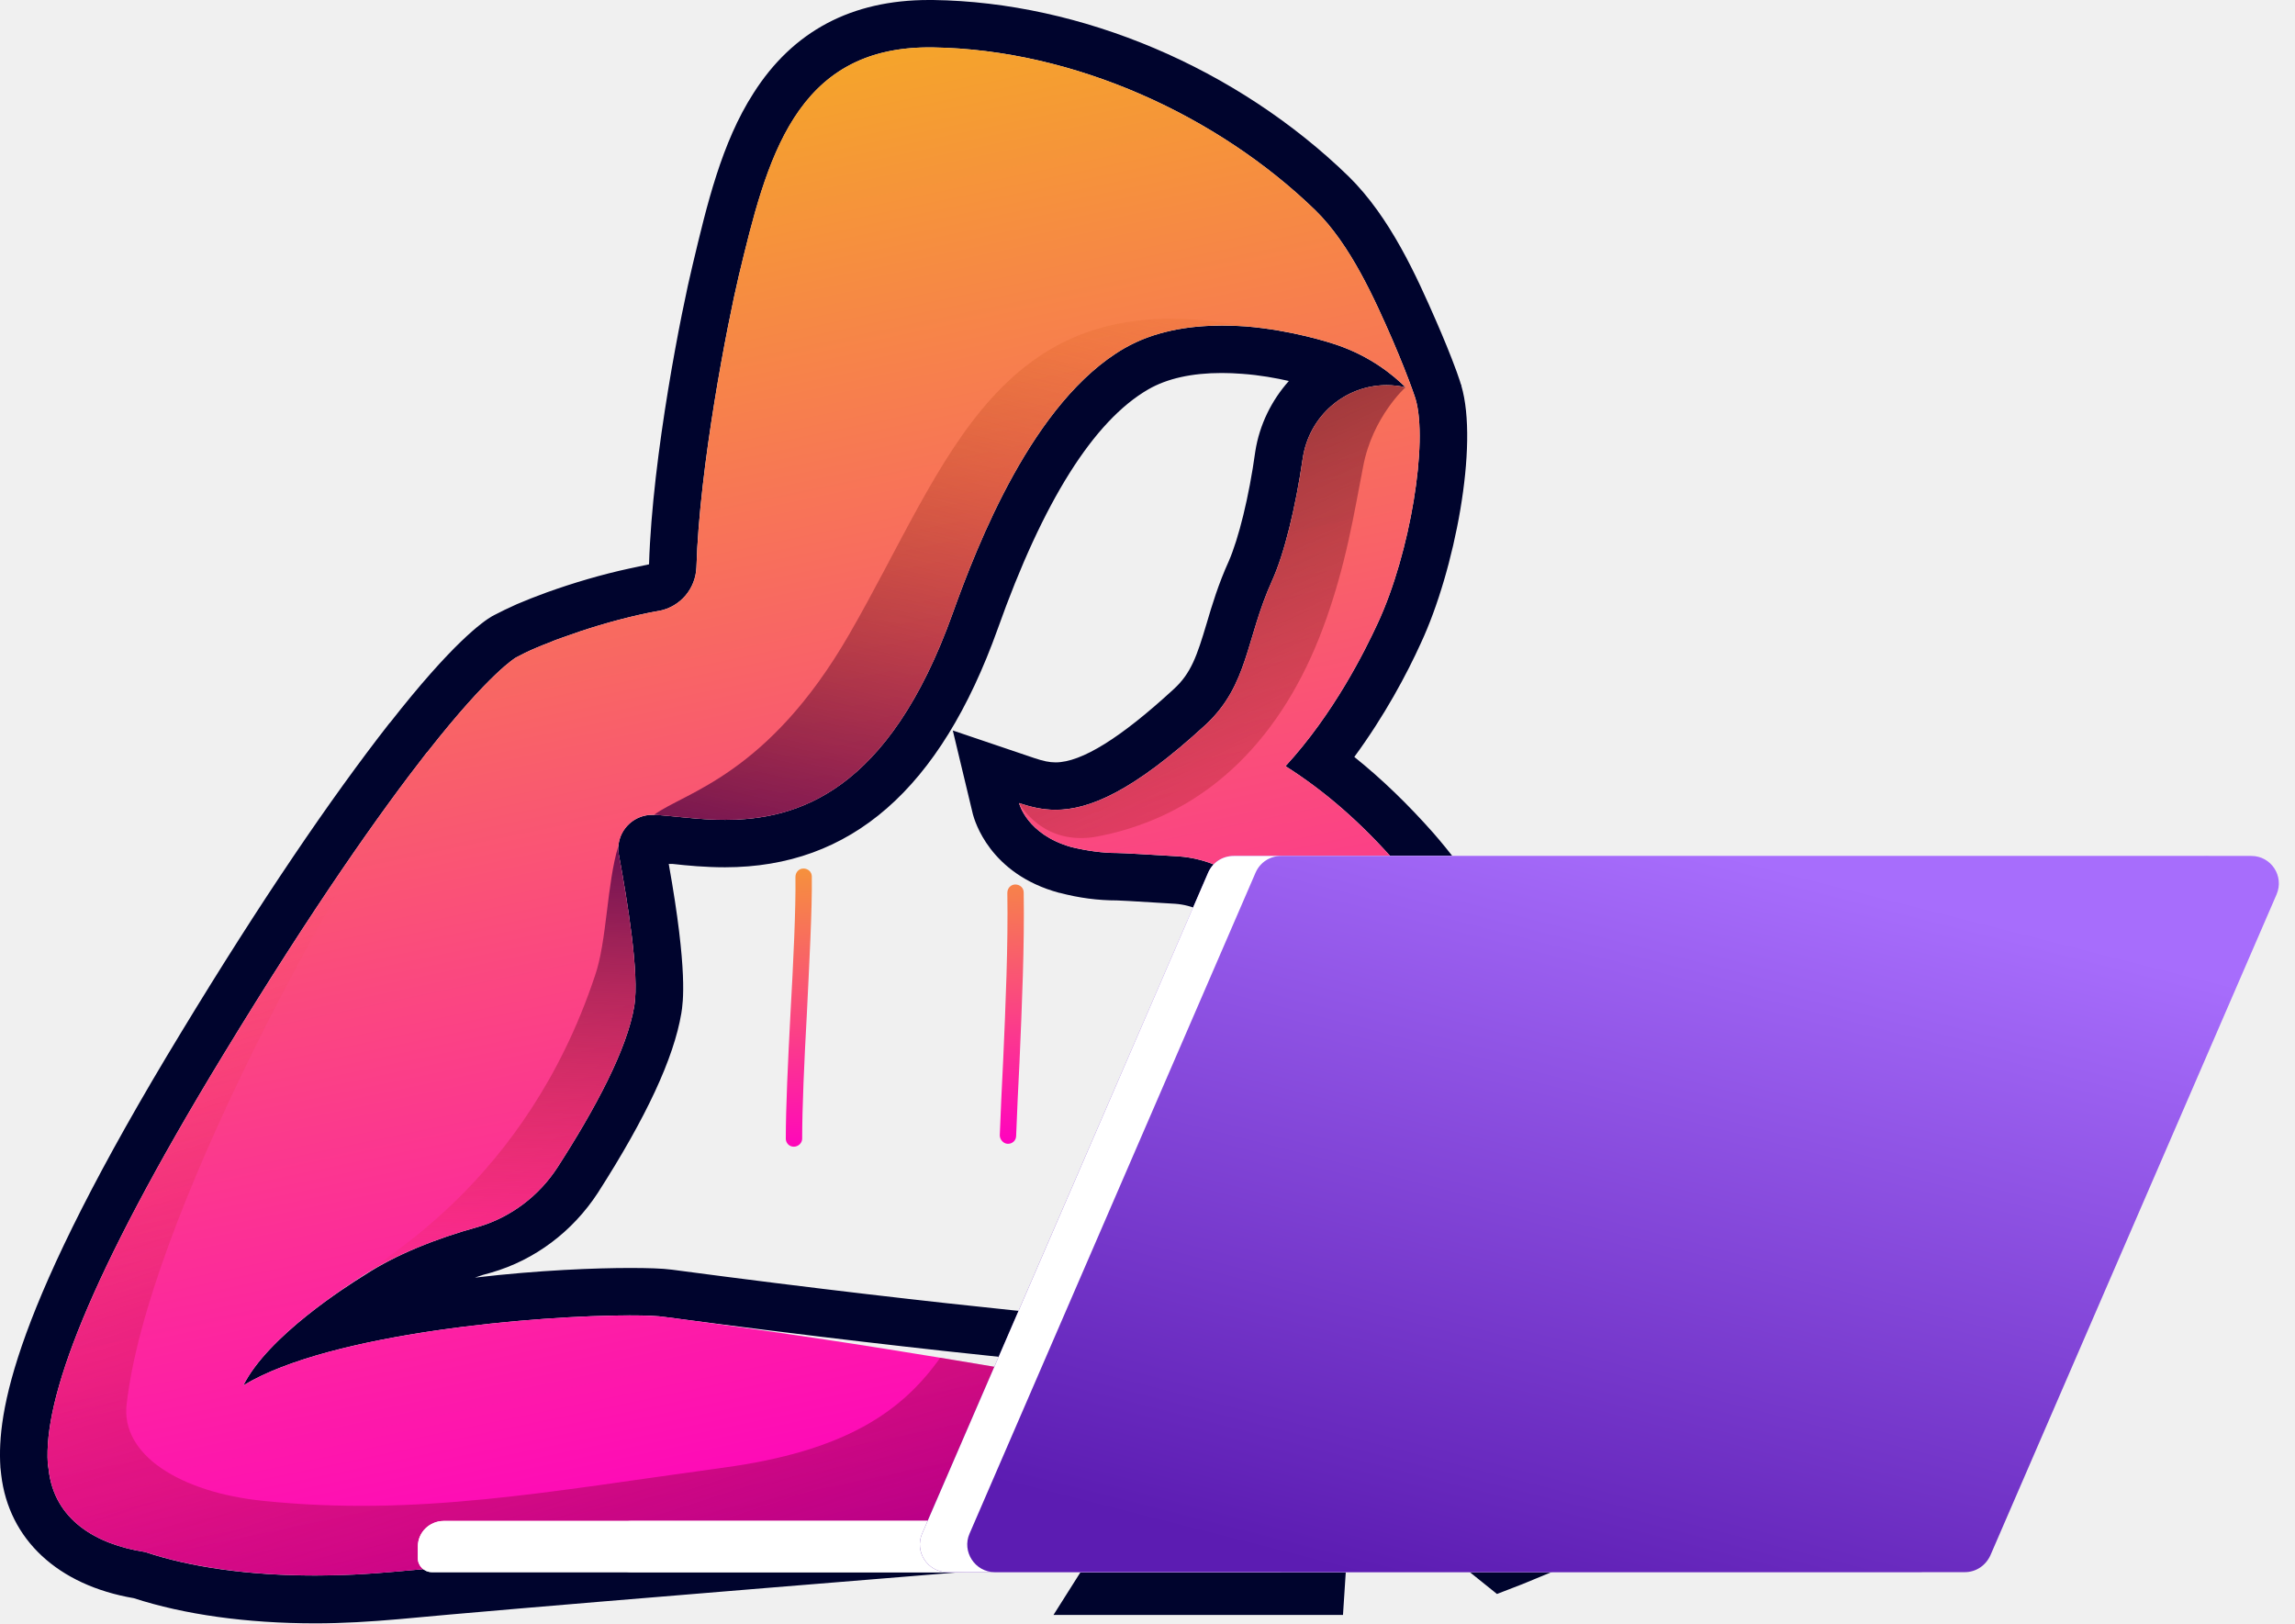
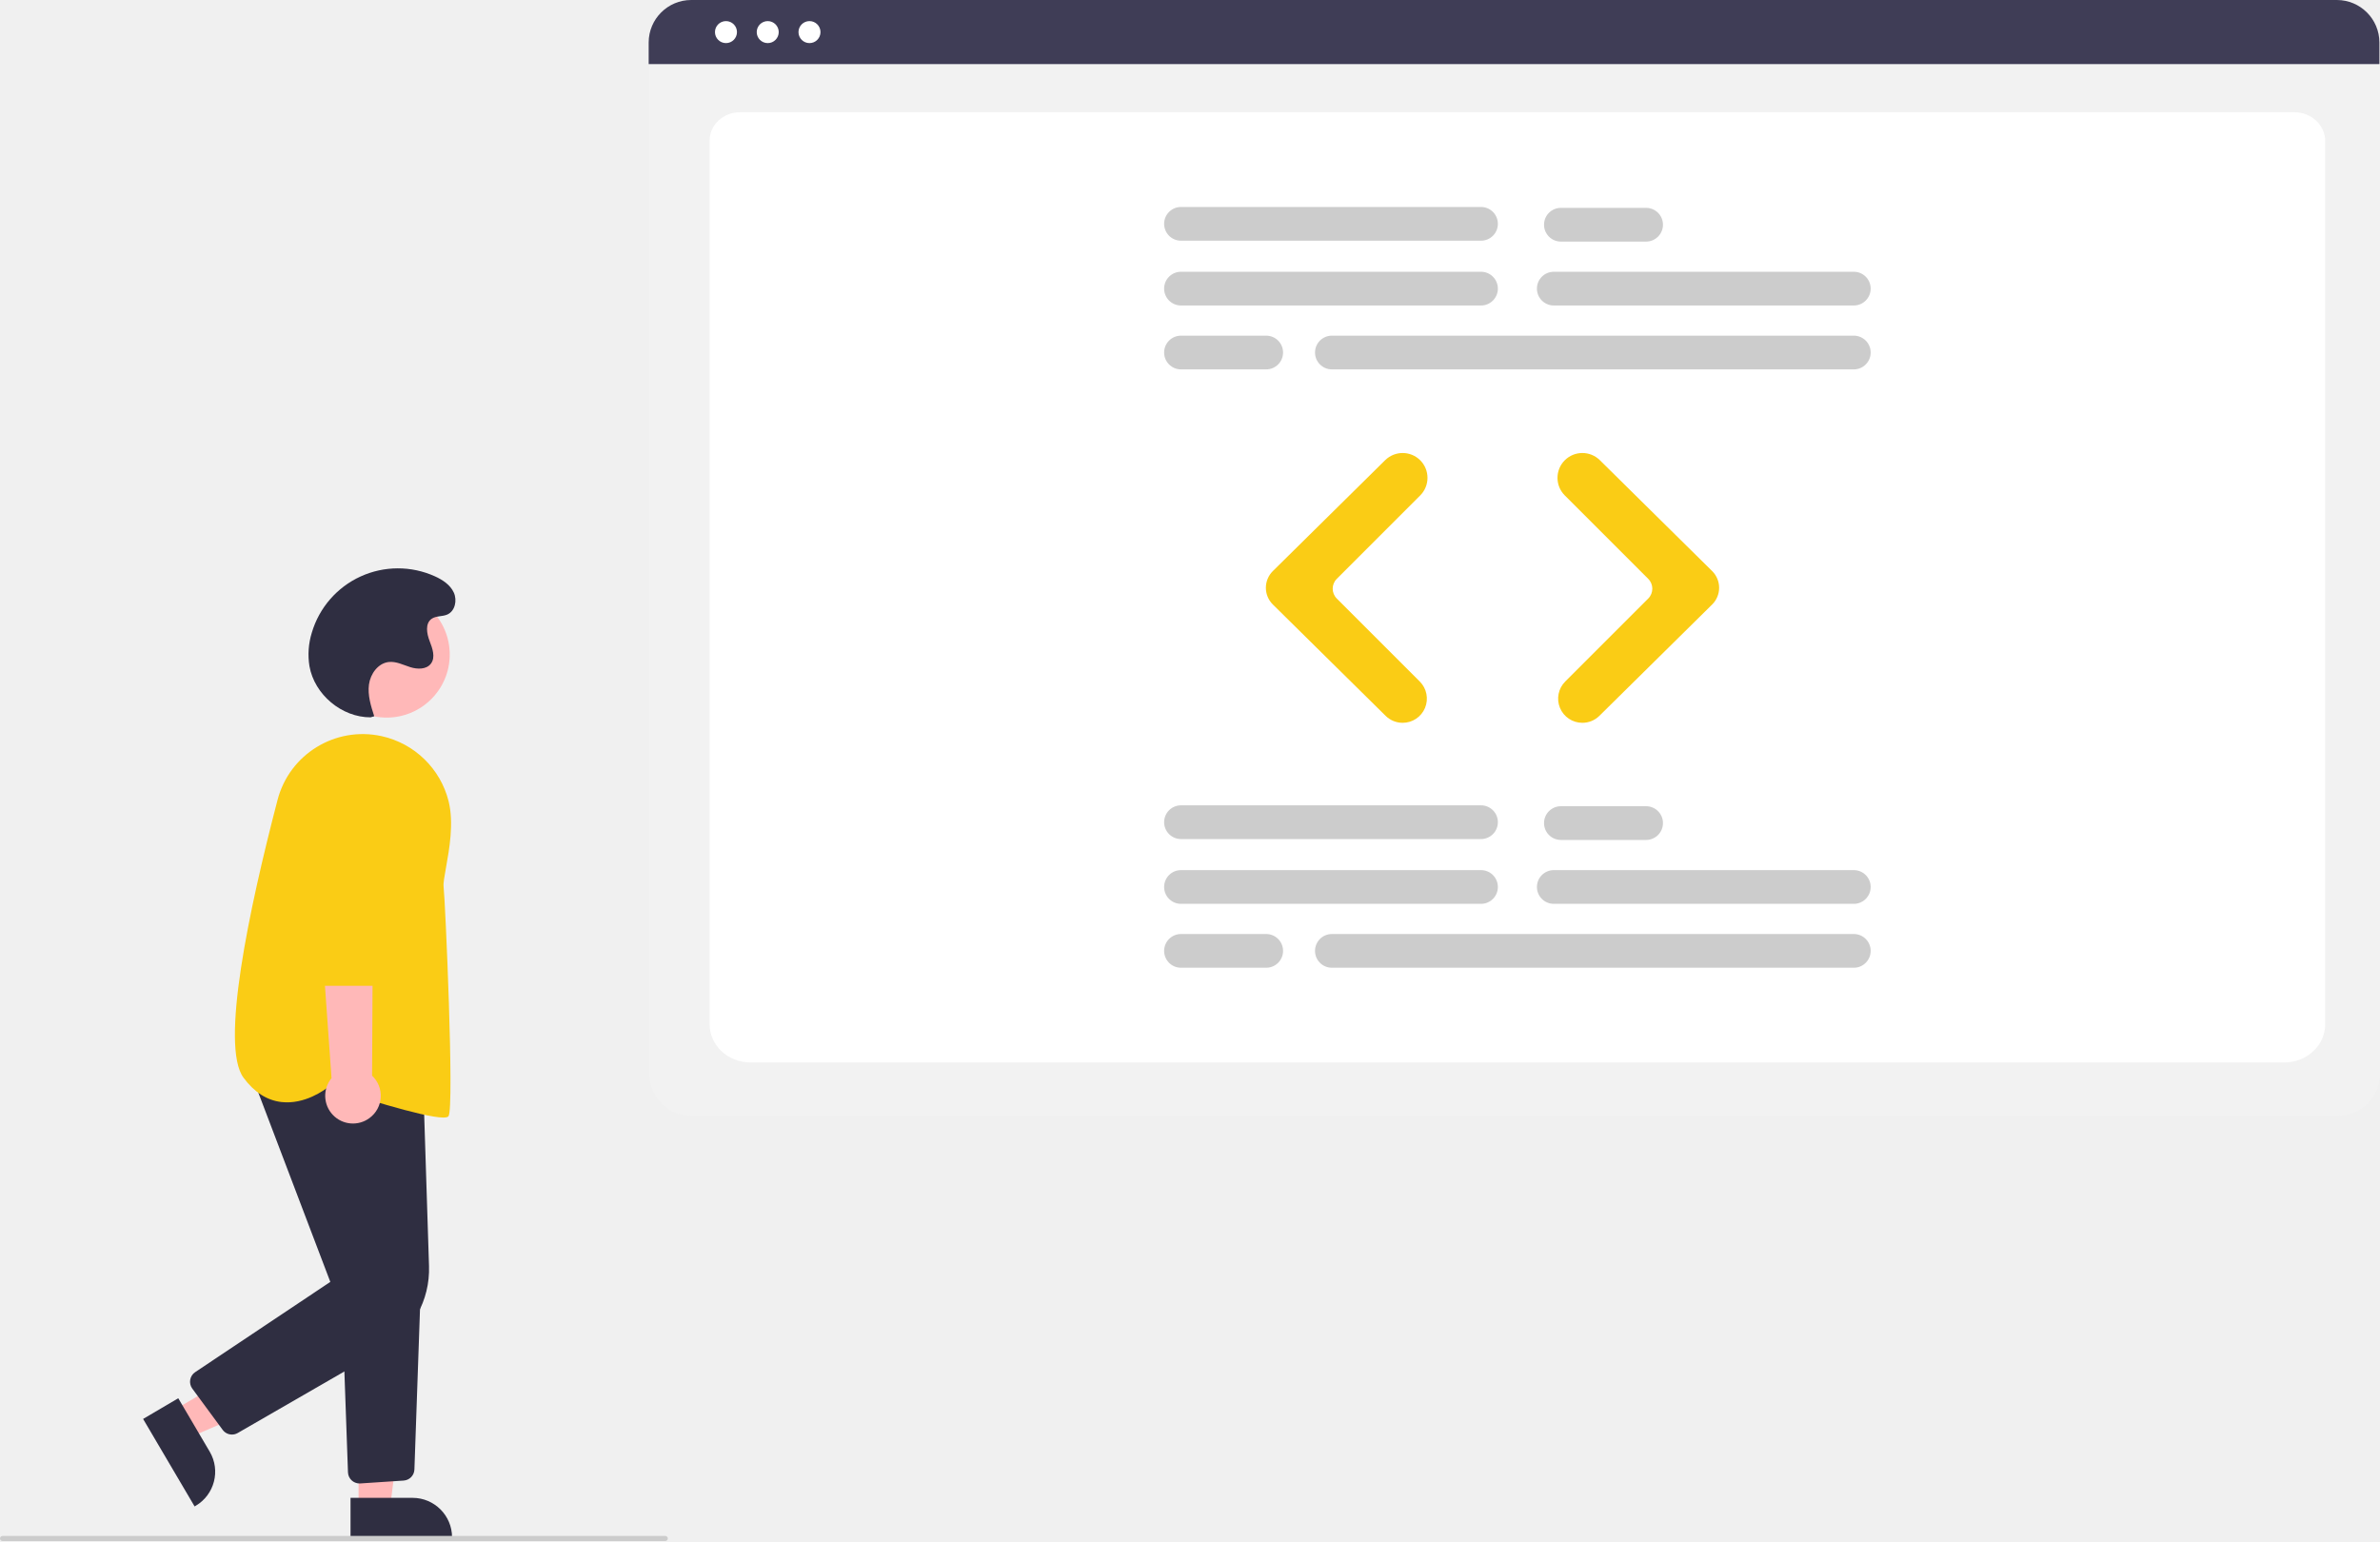
- <svg xmlns="http://www.w3.org/2000/svg" width="123" height="87" viewBox="0 0 123 87" fill="none">
-   <path fill-rule="evenodd" clip-rule="evenodd" d="M40.384 4.992C38.675 7.645 37.888 10.973 37.123 14.189C36.561 16.483 34.964 24.375 34.785 30.244C34.44 30.319 34.087 30.394 33.728 30.469C32.266 30.784 30.737 31.234 29.298 31.751C29.013 31.856 28.736 31.961 28.466 32.066C28.211 32.171 27.956 32.276 27.701 32.38C27.252 32.583 26.824 32.785 26.442 32.988L26.419 33.01H26.397C25.857 33.325 24.238 34.472 20.91 38.722L20.888 38.744L20.865 38.767C17.717 42.792 13.962 48.323 9.757 55.249C0.65 70.203 -0.159 75.734 0.02 78.613V78.635C0.035 78.785 0.05 78.92 0.065 79.04C0.47 82.503 3.101 84.954 7.171 85.651C9.87 86.528 13.22 87 16.908 87C18.347 87 19.854 86.91 21.383 86.775C22.17 86.708 23.091 86.618 24.103 86.528C33.548 85.696 51.289 84.279 51.469 84.257L52.211 84.189L52.819 83.74C62.51 76.341 63.005 74.947 63.252 74.273L64.399 71.125L61.049 70.855C60.959 70.855 51.559 70.113 35.999 68.044C35.481 67.977 34.717 67.954 33.75 67.954C31.996 67.954 28.893 68.066 25.453 68.471C25.737 68.366 26.03 68.276 26.33 68.201C28.668 67.527 30.692 65.998 32.041 63.929C34.65 59.859 36.111 56.711 36.516 54.305C36.606 53.743 36.876 52.079 35.841 46.3C35.916 46.3 35.984 46.3 36.044 46.3C36.831 46.389 37.798 46.48 38.855 46.48C45.6 46.48 50.39 42.297 53.471 33.707C55.899 26.871 58.62 22.554 61.543 20.867C62.555 20.283 63.882 19.99 65.478 19.99C65.838 19.99 66.206 20.005 66.58 20.035C67.525 20.103 68.379 20.26 69.076 20.418C68.154 21.452 67.502 22.756 67.277 24.195C66.94 26.646 66.378 28.873 65.861 30.064C65.299 31.301 64.961 32.425 64.669 33.415C64.152 35.146 63.837 36.091 62.892 36.945C60.082 39.531 57.968 40.858 56.574 40.858C56.236 40.858 55.922 40.79 55.45 40.633L51.065 39.149L52.144 43.646C52.234 43.961 53.021 46.839 56.776 47.851H56.799C57.811 48.121 58.845 48.256 59.857 48.256C59.947 48.256 60.441 48.278 62.983 48.436C64.849 48.571 66.288 50.055 66.378 51.899C66.918 64.491 66.355 67.999 66.131 68.853C65.636 69.978 61.858 77.668 60.352 80.299C59.924 81.064 59.452 81.828 58.935 82.638L56.461 86.55H71.977L72.134 84.144C72.134 84.122 72.269 82.098 72.404 79.107C76.159 82.165 79.038 84.459 79.083 84.504L80.23 85.426L81.624 84.886C81.759 84.819 85.154 83.47 88.572 81.941C90.618 80.996 92.26 80.187 93.407 79.512C94.733 78.77 97.162 77.376 96.555 75.015C96.15 73.373 90.236 64.064 88.415 61.231C86.009 57.475 80.05 48.346 76.834 44.658C75.462 43.106 74.068 41.757 72.584 40.566C74.203 38.362 75.395 36.136 76.159 34.449C77.958 30.581 79.263 23.858 78.318 20.665V20.62L78.296 20.598C78.296 20.598 78.228 20.35 78.071 19.923C77.734 19.001 77.351 18.079 76.969 17.202C75.935 14.841 74.518 11.648 72.269 9.444C66.288 3.643 57.968 0.112 50.008 0C49.933 0 49.858 0 49.783 0C45.645 0 42.497 1.664 40.384 4.992ZM49.985 2.541C57.608 2.653 65.299 6.229 70.493 11.266C72.382 13.11 73.686 16.055 74.63 18.214C75.103 19.316 75.462 20.238 75.665 20.8C75.8 21.16 75.867 21.385 75.867 21.385C76.542 23.678 75.597 29.615 73.843 33.392C73.146 34.899 71.482 38.249 68.896 41.06C70.988 42.387 72.944 44.073 74.923 46.344C80.005 52.146 93.721 74.16 94.081 75.622C94.441 77.061 80.679 82.503 80.679 82.503C80.679 82.503 75.642 78.478 70.111 73.935C69.863 79.512 69.594 83.987 69.594 83.987H61.094C61.603 83.192 62.09 82.383 62.555 81.558C64.197 78.725 68.424 70.09 68.559 69.708C69.414 66.875 69.189 57.768 68.919 51.786C68.784 48.638 66.31 46.12 63.162 45.895C61.611 45.805 60.217 45.715 59.857 45.715C59.092 45.715 58.283 45.602 57.428 45.4C55.022 44.725 54.617 43.039 54.617 43.039C55.225 43.241 55.854 43.399 56.574 43.399C58.373 43.399 60.711 42.432 64.624 38.834C66.918 36.698 66.76 34.247 68.177 31.121C68.829 29.682 69.436 27.209 69.818 24.578C70.156 22.284 72.09 20.642 74.316 20.642C74.645 20.642 74.983 20.68 75.328 20.755C74.675 20.103 73.461 19.113 71.707 18.506C71.257 18.349 69.234 17.697 66.783 17.494C66.363 17.465 65.928 17.45 65.478 17.45C63.724 17.45 61.858 17.742 60.262 18.664C55.36 21.497 52.391 29.165 51.065 32.853C47.624 42.477 42.7 43.938 38.855 43.938C37.37 43.938 36.066 43.714 35.054 43.669C35.024 43.669 34.994 43.669 34.964 43.669C33.997 43.669 33.21 44.411 33.143 45.333C33.128 45.483 33.136 45.64 33.166 45.805C33.638 48.323 34.267 52.236 33.997 53.9C33.615 56.239 31.884 59.454 29.882 62.557C28.893 64.086 27.386 65.233 25.633 65.75C23.361 66.38 21.225 67.234 19.539 68.336C18.594 68.921 14.367 71.597 13.04 74.25C17.695 71.417 28.916 70.495 33.75 70.495C34.605 70.495 35.257 70.517 35.661 70.585C51.469 72.676 60.869 73.418 60.869 73.418C60.374 74.767 51.267 81.716 51.267 81.716C51.267 81.716 33.458 83.155 23.878 83.987C22.867 84.077 21.945 84.167 21.135 84.234C19.666 84.369 18.257 84.437 16.908 84.437C13.31 84.437 10.184 83.987 7.778 83.177C5.147 82.773 2.899 81.446 2.606 78.748C2.591 78.642 2.576 78.538 2.561 78.433C2.337 74.97 4.675 68.516 11.938 56.576C16.818 48.548 20.393 43.511 22.867 40.341C22.882 40.326 22.897 40.311 22.912 40.296C26.285 36.001 27.656 35.236 27.656 35.236C27.949 35.079 28.308 34.899 28.736 34.719C28.945 34.629 29.17 34.539 29.41 34.449C29.65 34.344 29.905 34.247 30.175 34.157C31.344 33.73 32.783 33.28 34.29 32.943C34.62 32.868 34.957 32.8 35.302 32.74H35.324C36.471 32.515 37.281 31.549 37.325 30.402C37.483 25.005 38.989 17.337 39.597 14.774C41.081 8.635 42.565 2.541 49.783 2.541C49.843 2.541 49.91 2.541 49.985 2.541Z" fill="#00042D" />
-   <path d="M2.562 78.432C2.577 78.537 2.592 78.642 2.607 78.747C2.899 81.445 5.148 82.772 7.779 83.176C11.085 84.278 15.784 84.728 21.136 84.233C21.945 84.166 22.867 84.076 23.879 83.986C33.459 83.154 51.268 81.715 51.268 81.715C51.268 81.715 60.375 76.003 60.87 74.654C60.87 74.654 59.543 74.362 57.047 73.912C55.36 73.597 53.134 73.215 50.391 72.765C46.456 72.113 41.486 71.349 35.662 70.584C33.076 70.224 18.505 70.921 13.041 74.249C14.368 71.596 18.595 68.92 19.539 68.313C21.226 67.234 23.362 66.379 25.633 65.749C27.387 65.232 28.894 64.085 29.883 62.556C31.884 59.453 33.616 56.238 33.998 53.899C34.268 52.235 33.638 48.322 33.166 45.804C33.136 45.639 33.129 45.482 33.144 45.332C33.234 44.387 34.043 43.623 35.055 43.668C38.698 43.848 46.298 46.186 51.065 32.852C52.392 29.164 55.36 21.496 60.262 18.663C62.264 17.516 64.67 17.336 66.783 17.494C69.234 17.696 71.258 18.348 71.708 18.506C73.462 19.113 74.676 20.102 75.328 20.754C74.984 20.679 74.646 20.642 74.316 20.642C72.09 20.642 70.156 22.283 69.819 24.577C69.437 27.208 68.83 29.681 68.178 31.12C66.761 34.246 66.918 36.697 64.625 38.833C59.16 43.87 56.732 43.758 54.618 43.038C54.618 43.038 55.023 44.725 57.429 45.399C58.283 45.602 59.093 45.714 59.858 45.714C60.217 45.714 61.611 45.804 63.163 45.894C66.311 46.119 68.785 48.637 68.92 51.785C69.189 57.767 69.414 66.874 68.56 69.707C68.425 70.089 64.198 78.724 62.556 81.557C62.091 82.382 61.604 83.191 61.094 83.986H69.594C69.594 83.986 69.864 79.511 70.111 73.934C75.643 78.477 80.68 82.502 80.68 82.502C80.68 82.502 94.442 77.06 94.082 75.621C93.722 74.159 80.005 52.145 74.924 46.344C72.945 44.072 70.988 42.386 68.897 41.059C71.483 38.249 73.147 34.898 73.844 33.392C75.598 29.614 76.543 23.677 75.868 21.384C75.868 21.384 75.8 21.159 75.665 20.799C75.463 20.237 75.103 19.315 74.631 18.213C73.687 16.054 72.382 13.109 70.494 11.265C65.299 6.228 57.609 2.653 49.986 2.54C42.588 2.428 41.081 8.566 39.597 14.773C38.99 17.336 37.484 25.004 37.326 30.401C37.281 31.548 36.472 32.514 35.325 32.739H35.302C34.958 32.799 34.62 32.867 34.291 32.942C32.784 33.279 31.345 33.729 30.175 34.156C29.906 34.246 29.651 34.343 29.411 34.448C29.171 34.538 28.946 34.628 28.736 34.718C28.309 34.898 27.949 35.078 27.657 35.235C27.657 35.235 26.285 36 22.912 40.295C22.897 40.31 22.882 40.325 22.867 40.34C20.394 43.51 16.819 48.547 11.939 56.575C4.676 68.515 2.337 74.969 2.562 78.432Z" fill="url(#paint0_linear_3307_608)" />
-   <path style="mix-blend-mode:multiply" d="M19.539 68.336C21.225 67.234 23.362 66.379 25.633 65.75C27.387 65.233 28.893 64.086 29.883 62.557C31.884 59.453 33.615 56.238 33.998 53.899C34.267 52.235 33.638 48.323 33.166 45.804C33.136 45.639 33.128 45.482 33.143 45.332C32.514 47.378 32.536 50.437 31.884 52.303C28.151 63.501 20.213 67.526 19.539 68.336Z" fill="url(#paint1_linear_3307_608)" />
-   <path style="mix-blend-mode:multiply" d="M2.562 78.433C2.577 78.538 2.592 78.643 2.607 78.748C2.899 81.447 5.148 82.773 7.779 83.178C11.084 84.28 15.784 84.73 21.136 84.235C21.945 84.167 22.867 84.077 23.879 83.987C33.458 83.156 51.267 81.716 51.267 81.716C51.267 81.716 54.82 76.904 57.046 73.913C55.36 73.599 53.134 73.216 50.39 72.767C48.322 75.69 45.241 77.781 38.765 78.658C29.343 79.94 22.372 81.289 14.097 80.435C9.69 79.985 6.452 77.984 6.789 75.24C7.891 65.549 17.785 47.402 22.867 40.341C20.393 43.512 16.818 48.549 11.939 56.577C4.676 68.517 2.337 74.97 2.562 78.433Z" fill="url(#paint2_linear_3307_608)" />
-   <path d="M77.959 84.255H33.818C33.233 84.255 32.761 83.783 32.761 83.199V82.547C32.761 81.962 33.233 81.512 33.818 81.512H77.959C78.543 81.512 79.016 81.962 79.016 82.547V83.199C79.016 83.783 78.543 84.255 77.959 84.255Z" fill="white" />
-   <path d="M68.626 84.255H23.136C22.732 84.255 22.394 83.918 22.394 83.513V82.884C22.394 82.119 23.024 81.512 23.788 81.512H68.626C68.641 81.512 68.649 81.512 68.649 81.512V84.233C68.649 84.248 68.641 84.255 68.626 84.255Z" fill="white" />
-   <path d="M68.626 84.255H23.136C22.732 84.255 22.394 83.918 22.394 83.513V82.884C22.394 82.119 23.024 81.512 23.788 81.512H68.626C68.641 81.512 68.649 81.512 68.649 81.512V84.233C68.649 84.248 68.641 84.255 68.626 84.255Z" fill="white" />
-   <path d="M102.761 84.256H50.772C49.715 84.256 48.996 83.155 49.423 82.188L64.759 46.749C65.006 46.209 65.523 45.872 66.13 45.872H118.119C119.176 45.872 119.895 46.951 119.468 47.941L104.132 83.357C103.885 83.897 103.368 84.256 102.761 84.256Z" fill="url(#paint3_linear_3307_608)" />
-   <path d="M102.761 84.256H50.772C49.715 84.256 48.996 83.155 49.423 82.188L64.759 46.749C65.006 46.209 65.523 45.872 66.13 45.872H118.119C119.176 45.872 119.895 46.951 119.468 47.941L104.132 83.357C103.885 83.897 103.368 84.256 102.761 84.256Z" fill="white" />
-   <path d="M105.302 84.256H53.313C52.257 84.256 51.537 83.155 51.964 82.188L67.3 46.749C67.547 46.209 68.065 45.872 68.672 45.872H120.66C121.717 45.872 122.437 46.951 122.01 47.941L106.674 83.357C106.426 83.897 105.909 84.256 105.302 84.256Z" fill="url(#paint4_linear_3307_608)" />
-   <path style="mix-blend-mode:multiply" d="M54.618 43.039C54.618 43.039 55.877 45.423 58.891 44.816C64.962 43.624 68.807 39.239 70.876 33.73C72.157 30.334 72.607 27.276 73.057 25.005C73.552 22.352 75.328 20.755 75.328 20.755C74.983 20.68 74.646 20.643 74.316 20.643C72.09 20.643 70.156 22.284 69.819 24.578C69.437 27.209 68.829 29.682 68.177 31.121C66.761 34.247 66.918 36.698 64.625 38.834C59.16 43.871 56.732 43.759 54.618 43.039Z" fill="url(#paint5_linear_3307_608)" />
-   <path style="mix-blend-mode:multiply" d="M35.055 43.668C38.698 43.848 46.298 46.186 51.065 32.852C52.392 29.164 55.36 21.496 60.262 18.663C62.263 17.516 64.669 17.336 66.783 17.494C53.494 14.93 50.863 24.734 45.511 33.999C41.149 41.554 36.696 42.454 35.055 43.668Z" fill="url(#paint6_linear_3307_608)" />
-   <path d="M42.362 54.372C42.52 51.584 42.655 48.728 42.632 46.997C42.632 46.749 42.812 46.547 43.059 46.547C43.307 46.547 43.509 46.727 43.509 46.974C43.532 48.751 43.374 51.629 43.239 54.417C43.104 56.846 42.992 59.387 42.992 61.028C42.992 61.253 42.789 61.455 42.542 61.455C42.295 61.455 42.115 61.253 42.115 61.028C42.115 59.364 42.227 56.936 42.362 54.372Z" fill="url(#paint7_linear_3307_608)" />
-   <path d="M53.988 47.852C53.988 47.605 54.168 47.402 54.415 47.402C54.662 47.402 54.865 47.582 54.865 47.83C54.91 50.663 54.775 53.834 54.64 56.914C54.572 58.286 54.505 59.612 54.46 60.872C54.46 61.119 54.258 61.299 54.033 61.299C54.033 61.299 54.025 61.299 54.01 61.299C53.785 61.299 53.583 61.074 53.583 60.849C53.628 59.568 53.695 58.241 53.763 56.869C53.898 53.811 54.033 50.663 53.988 47.852Z" fill="url(#paint8_linear_3307_608)" />
-   <defs>
-     <linearGradient id="paint0_linear_3307_608" x1="99.345" y1="71.359" x2="82.687" y2="-8.341" gradientUnits="userSpaceOnUse">
-       <stop stop-color="#FF00C1" />
-       <stop offset="1" stop-color="#F4AC24" />
-     </linearGradient>
-     <linearGradient id="paint1_linear_3307_608" x1="44.917" y1="70.798" x2="46.052" y2="44.45" gradientUnits="userSpaceOnUse">
-       <stop stop-color="#F4D63B" stop-opacity="0" />
-       <stop offset="1" stop-color="#5C1CB2" />
-     </linearGradient>
-     <linearGradient id="paint2_linear_3307_608" x1="1.733" y1="52.923" x2="22.169" y2="115.868" gradientUnits="userSpaceOnUse">
-       <stop stop-color="#F4D63B" stop-opacity="0" />
-       <stop offset="1" stop-color="#5C1CB2" />
-     </linearGradient>
-     <linearGradient id="paint3_linear_3307_608" x1="74.974" y1="41.92" x2="64.506" y2="82.954" gradientUnits="userSpaceOnUse">
-       <stop stop-color="#A76DFC" />
-       <stop offset="1" stop-color="#5C1CB2" />
-     </linearGradient>
-     <linearGradient id="paint4_linear_3307_608" x1="77.516" y1="41.92" x2="67.048" y2="82.954" gradientUnits="userSpaceOnUse">
-       <stop stop-color="#A76DFC" />
-       <stop offset="1" stop-color="#5C1CB2" />
-     </linearGradient>
-     <linearGradient id="paint5_linear_3307_608" x1="92.775" y1="51.214" x2="72.746" y2="6.054" gradientUnits="userSpaceOnUse">
-       <stop stop-color="#F4D63B" stop-opacity="0" />
-       <stop offset="1" stop-color="#5C1CB2" />
-     </linearGradient>
-     <linearGradient id="paint6_linear_3307_608" x1="42.021" y1="6.149" x2="32.626" y2="47.891" gradientUnits="userSpaceOnUse">
-       <stop stop-color="#F4D63B" stop-opacity="0" />
-       <stop offset="1" stop-color="#5C1CB2" />
-     </linearGradient>
-     <linearGradient id="paint7_linear_3307_608" x1="-37.279" y1="48.686" x2="-36.116" y2="67.186" gradientUnits="userSpaceOnUse">
-       <stop stop-color="#F4AC24" />
-       <stop offset="1" stop-color="#FF00C1" />
-     </linearGradient>
-     <linearGradient id="paint8_linear_3307_608" x1="-21.964" y1="47.721" x2="-20.801" y2="66.212" gradientUnits="userSpaceOnUse">
-       <stop stop-color="#F4AC24" />
-       <stop offset="1" stop-color="#FF00C1" />
-     </linearGradient>
-   </defs>
+ <svg xmlns="http://www.w3.org/2000/svg" data-name="Layer 1" width="926.622" height="600.085" viewBox="0 0 926.622 600.085">
+   <circle cx="150.534" cy="254.872" r="24.561" fill="#ffb8b8" />
+   <polygon points="67.543 549.197 73.762 559.763 117.474 540.803 108.295 525.21 67.543 549.197" fill="#ffb8b8" />
+   <path d="M206.096,694.43,218.343,715.237l.001.001A15.386,15.386,0,0,1,212.888,736.302l-.431.254L192.405,702.489Z" transform="translate(-136.6892 -149.9575)" fill="#2f2e41" />
+   <polygon points="139.6 587.26 151.86 587.259 157.692 539.971 139.598 539.972 139.6 587.26" fill="#ffb8b8" />
+   <path d="M273.162,733.215l24.144-.001h.001a15.386,15.386,0,0,1,15.386,15.386v.5l-39.531.001Z" transform="translate(-136.6892 -149.9575)" fill="#2f2e41" />
+   <path d="M227.001,708.567a4.493,4.493,0,0,1-3.624-1.833l-11.824-16.059a4.5,4.5,0,0,1,1.125-6.41l52.614-35.142-31.747-83.475L301.434,571.252l2.287,71.733A36.046,36.046,0,0,1,285.675,675.409l-56.427,32.554A4.486,4.486,0,0,1,227.001,708.567Z" transform="translate(-136.6892 -149.9575)" fill="#2f2e41" />
+   <path d="M276.659,727.617a4.5,4.5,0,0,1-4.489-4.34l-2.488-69.882,30.808-1.623-2.453,70.384a4.487,4.487,0,0,1-4.2,4.333l-16.873,1.118C276.863,727.614,276.761,727.617,276.659,727.617Z" transform="translate(-136.6892 -149.9575)" fill="#2f2e41" />
+   <path d="M309.291,585.129c-7.838,0-35.217-8.816-44.721-11.959-1.422,1.138-9.233,6.979-18.351,5.911-5.626-.66-10.579-3.845-14.721-9.466-9.147-12.414,2.151-65.651,13.239-108.126a34.268,34.268,0,0,1,40.529-24.88h0a34.571,34.571,0,0,1,26.088,25.378c2.088,8.498.292,18.494-1.02,25.794-.616,3.432-1.104,6.143-.937,7.475.644,5.148,4.219,85.892,1.92,89.34C311.071,584.963,310.363,585.129,309.291,585.129Z" transform="translate(-136.6892 -149.9575)" fill="#facc15" />
+   <path d="M280.616,585.272a10.743,10.743,0,0,0,.942-16.446l.485-97.844-23.045,3.837,6.769,94.97A10.801,10.801,0,0,0,280.616,585.272Z" transform="translate(-136.6892 -149.9575)" fill="#ffb8b8" />
+   <path d="M285.946,533.818H261.124a4.514,4.514,0,0,1-4.5-4.459l-.609-67.292a17.603,17.603,0,1,1,35.204.043L290.446,529.37A4.515,4.515,0,0,1,285.946,533.818Z" transform="translate(-136.6892 -149.9575)" fill="#facc15" />
+   <path d="M280.969,429.289c-11.245.021-21.854-8.868-23.803-19.943a28.671,28.671,0,0,1,.919-13.014A34.954,34.954,0,0,1,306.021,374.379c3.008,1.361,5.971,3.316,7.349,6.317s.515,7.195-2.498,8.546c-1.969.882-4.44.449-6.187,1.716-2.509,1.819-1.863,5.691-.743,8.581s2.388,6.387.509,8.852c-1.75,2.297-5.249,2.226-8.004,1.361s-5.476-2.313-8.349-2.018c-4.19.43-7.202,4.598-7.759,8.773s.755,8.349,2.05,12.357Z" transform="translate(-136.6892 -149.9575)" fill="#2f2e41" />
+   <path d="M395.689,750.042h-258a1,1,0,1,1,0-2h258a1,1,0,0,1,0,2Z" transform="translate(-136.6892 -149.9575)" fill="#ccc" />
+   <path d="M1046.811,584.505H405.972a16.519,16.519,0,0,1-16.5-16.5V172.852a12.102,12.102,0,0,1,12.088-12.088h649.453a12.311,12.311,0,0,1,12.297,12.297V568.005A16.519,16.519,0,0,1,1046.811,584.505Z" transform="translate(-136.6892 -149.9575)" fill="#f2f2f2" />
+   <path d="M1026.091,563.673H428.846c-8.755,0-15.878-6.67-15.878-14.868v-344.105c0-6.08,5.278-11.027,11.766-11.027H1030.008c6.595,0,11.961,5.028,11.961,11.208V548.805C1041.969,557.003,1034.846,563.673,1026.091,563.673Z" transform="translate(-136.6892 -149.9575)" fill="#fff" />
+   <path d="M1063.081,174.908H389.241v-8.4a16.574,16.574,0,0,1,16.56-16.55H1046.521a16.574,16.574,0,0,1,16.56,16.55Z" transform="translate(-136.6892 -149.9575)" fill="#3f3d56" />
+   <circle cx="282.647" cy="12.5" r="4.283" fill="#fff" />
+   <circle cx="298.906" cy="12.5" r="4.283" fill="#fff" />
+   <circle cx="315.165" cy="12.5" r="4.283" fill="#fff" />
+   <path d="M713.3,268.912H596.492a6.566,6.566,0,0,1,0-13.132H713.3a6.566,6.566,0,1,1,0,13.132Z" transform="translate(-136.6892 -149.9575)" fill="#ccc" />
+   <path d="M858.446,268.912H741.638a6.566,6.566,0,0,1,0-13.132H858.446a6.566,6.566,0,1,1,0,13.132Z" transform="translate(-136.6892 -149.9575)" fill="#ccc" />
+   <path d="M858.446,293.794H655.241a6.566,6.566,0,1,1,0-13.132H858.446a6.566,6.566,0,1,1,0,13.132Z" transform="translate(-136.6892 -149.9575)" fill="#ccc" />
+   <path d="M713.3,243.684H596.492a6.566,6.566,0,0,1,0-13.132H713.3a6.566,6.566,0,1,1,0,13.132Z" transform="translate(-136.6892 -149.9575)" fill="#ccc" />
+   <path d="M777.579,244.03H744.402a6.566,6.566,0,0,1,0-13.132H777.579a6.566,6.566,0,1,1,0,13.132Z" transform="translate(-136.6892 -149.9575)" fill="#ccc" />
+   <path d="M629.668,293.794H596.492a6.566,6.566,0,0,1,0-13.132h33.176a6.566,6.566,0,1,1,0,13.132Z" transform="translate(-136.6892 -149.9575)" fill="#ccc" />
+   <path d="M713.3,501.912H596.492a6.566,6.566,0,0,1,0-13.132H713.3a6.566,6.566,0,1,1,0,13.132Z" transform="translate(-136.6892 -149.9575)" fill="#ccc" />
+   <path d="M858.446,501.912H741.638a6.566,6.566,0,0,1,0-13.132H858.446a6.566,6.566,0,1,1,0,13.132Z" transform="translate(-136.6892 -149.9575)" fill="#ccc" />
+   <path d="M858.446,526.794H655.241a6.566,6.566,0,1,1,0-13.132H858.446a6.566,6.566,0,1,1,0,13.132Z" transform="translate(-136.6892 -149.9575)" fill="#ccc" />
+   <path d="M713.3,476.684H596.492a6.566,6.566,0,0,1,0-13.132H713.3a6.566,6.566,0,1,1,0,13.132Z" transform="translate(-136.6892 -149.9575)" fill="#ccc" />
+   <path d="M777.579,477.03H744.402a6.566,6.566,0,0,1,0-13.132H777.579a6.566,6.566,0,0,1,0,13.132Z" transform="translate(-136.6892 -149.9575)" fill="#ccc" />
+   <path d="M629.668,526.794H596.492a6.566,6.566,0,0,1,0-13.132h33.176a6.566,6.566,0,1,1,0,13.132Z" transform="translate(-136.6892 -149.9575)" fill="#ccc" />
+   <path d="M682.793,431.419a9.397,9.397,0,0,1-6.624-2.71l-43.909-43.359a9.152,9.152,0,0,1,0-13.023l43.731-43.184a9.702,9.702,0,0,1,13.644.043h0a9.689,9.689,0,0,1,0,13.687l-32.496,32.497a5.413,5.413,0,0,0,0,7.647l32.32,32.32a9.418,9.418,0,0,1-6.666,16.084Z" transform="translate(-136.6892 -149.9575)" fill="#facc15" />
+   <path d="M752.759,431.419a9.418,9.418,0,0,1-6.666-16.084L778.412,383.015a5.413,5.413,0,0,0,0-7.647L745.916,342.872a9.678,9.678,0,0,1,0-13.687h0a9.702,9.702,0,0,1,13.644-.043l43.731,43.184a9.152,9.152,0,0,1,0,13.023l-43.909,43.359A9.399,9.399,0,0,1,752.759,431.419Z" transform="translate(-136.6892 -149.9575)" fill="#facc15" />
</svg>
